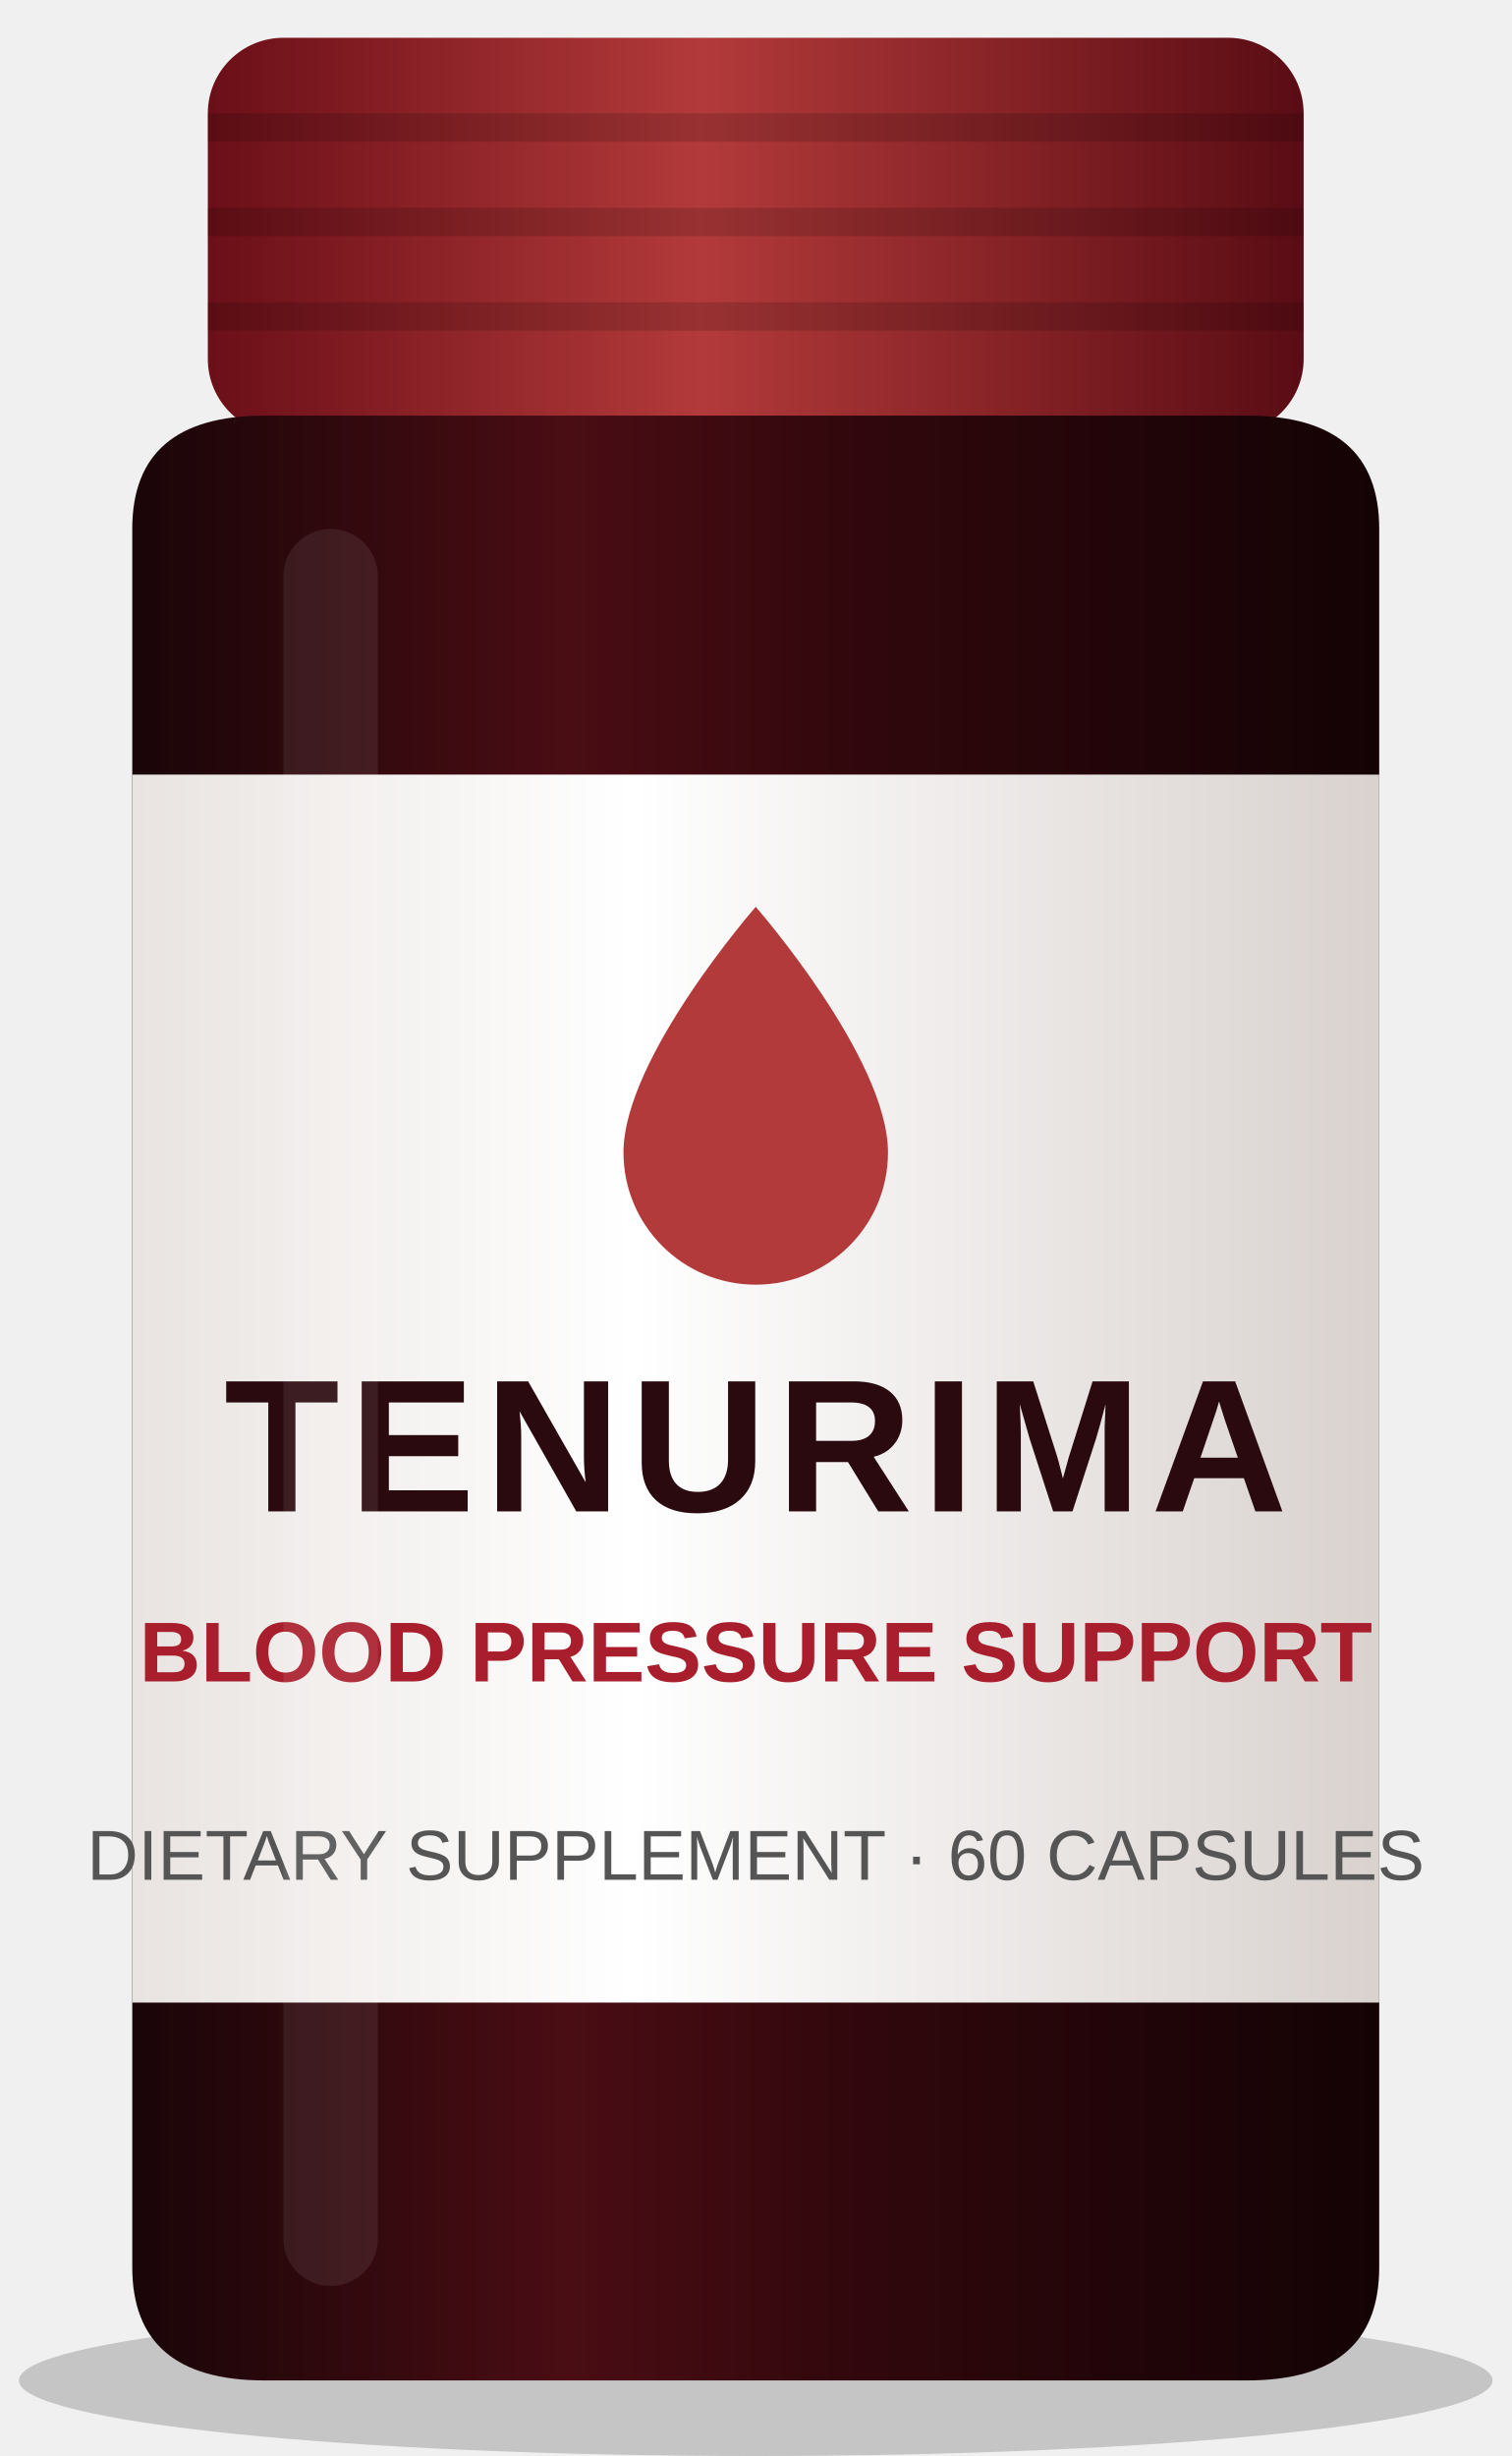
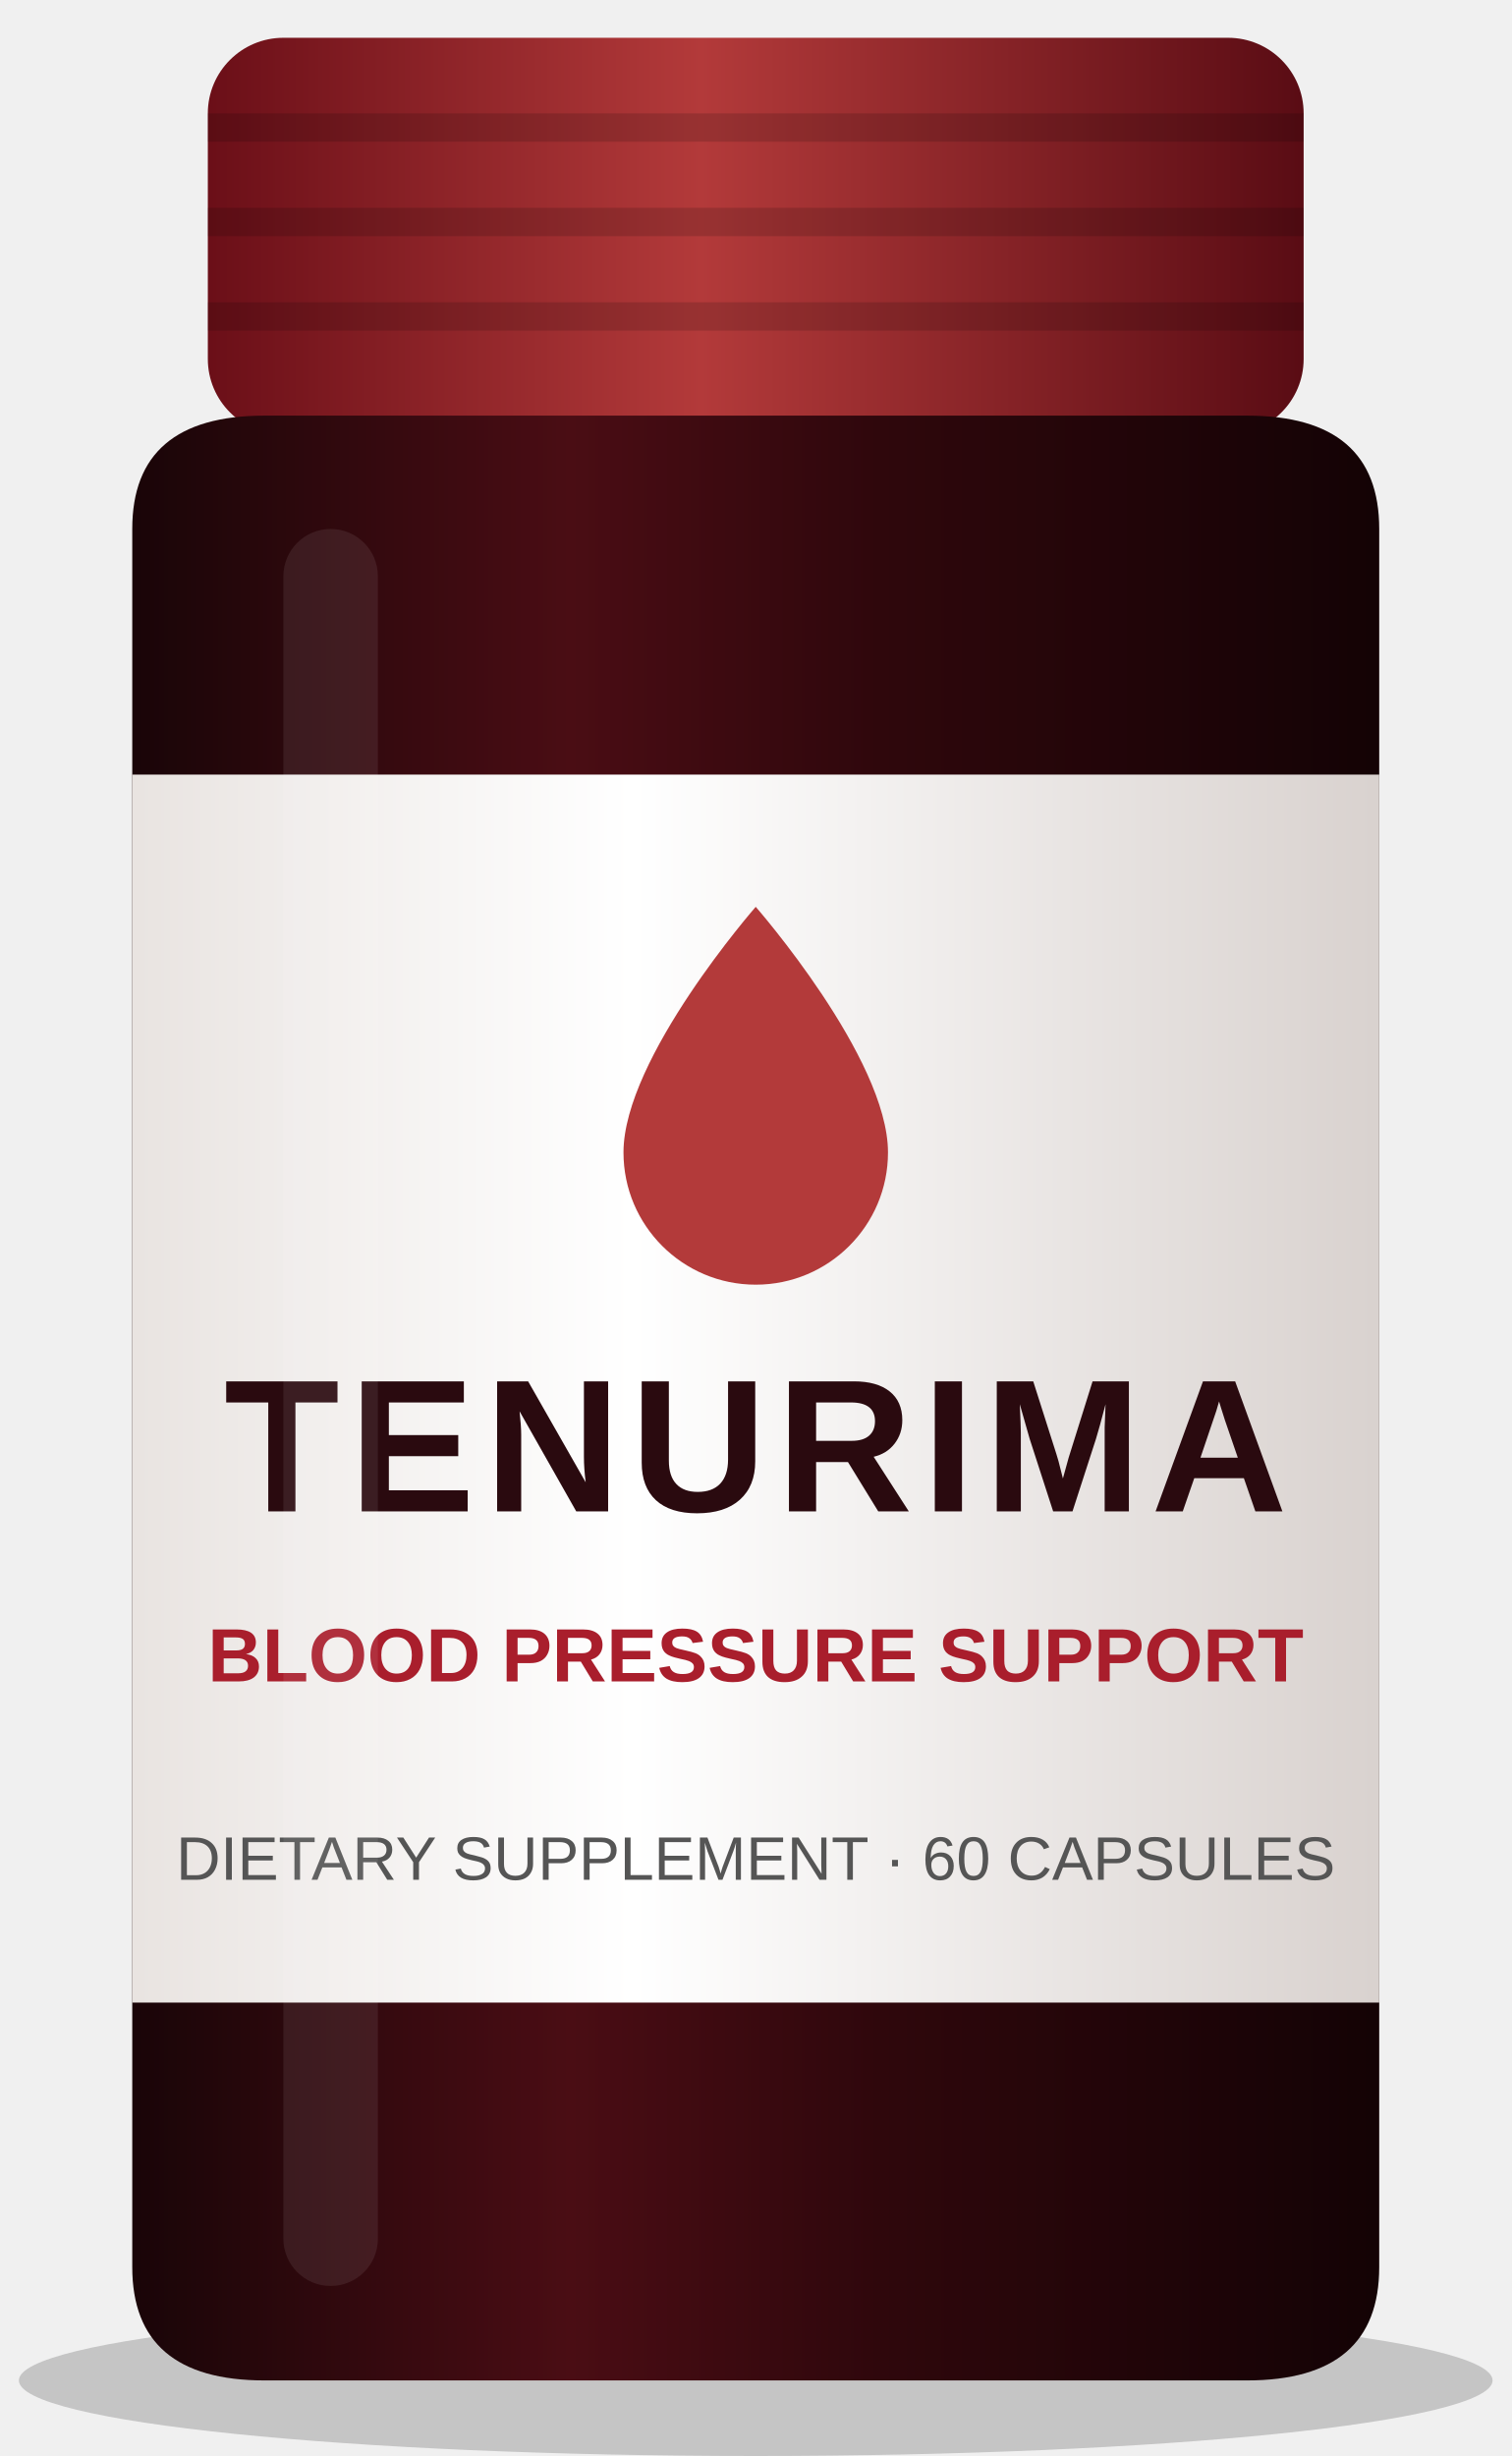
<svg xmlns="http://www.w3.org/2000/svg" viewBox="0 0 160 260" width="160" height="260">
  <defs>
    <linearGradient id="bBody" x1="0" x2="1">
      <stop offset="0" stop-color="#1a0508" />
      <stop offset=".35" stop-color="#4a0d14" />
      <stop offset=".6" stop-color="#2f070c" />
      <stop offset="1" stop-color="#140305" />
    </linearGradient>
    <linearGradient id="bCap" x1="0" x2="1">
      <stop offset="0" stop-color="#6b0f18" />
      <stop offset=".45" stop-color="#b33a3a" />
      <stop offset="1" stop-color="#5a0c14" />
    </linearGradient>
    <linearGradient id="bLabel" x1="0" x2="1">
      <stop offset="0" stop-color="#e9e4e1" />
      <stop offset=".4" stop-color="#ffffff" />
      <stop offset="1" stop-color="#d9d2cf" />
    </linearGradient>
  </defs>
  <g transform="translate(0 4) scale(1)">
    <ellipse cx="80" cy="248" rx="78" ry="8" fill="#000" opacity=".18" />
    <rect x="22" y="0" width="116" height="42" rx="8" fill="url(#bCap)" />
    <rect x="22" y="8" width="116" height="3" fill="#000" opacity=".15" />
    <rect x="22" y="18" width="116" height="3" fill="#000" opacity=".15" />
    <rect x="22" y="28" width="116" height="3" fill="#000" opacity=".15" />
    <path d="M14 52 Q14 40 28 40 H132 Q146 40 146 52 V236 Q146 248 132 248 H28 Q14 248 14 236 Z" fill="url(#bBody)" />
    <rect x="14" y="78" width="132" height="130" fill="url(#bLabel)" />
    <path d="M80 92 C80 92 66 108 66 118 A14 14 0 0 0 94 118 C94 108 80 92 80 92 Z" fill="#b33a3a" />
    <text x="80" y="156" text-anchor="middle" font-family="Poppins, Arial, sans-serif" font-weight="800" font-size="20" fill="#2a0a0f" letter-spacing="1">TENURIMA</text>
-     <text x="80" y="174" text-anchor="middle" font-family="Arial, sans-serif" font-weight="700" font-size="9" fill="#a91e2c">BLOOD PRESSURE SUPPORT</text>
-     <text x="80" y="195" text-anchor="middle" font-family="Arial, sans-serif" font-size="7.5" fill="#555">DIETARY SUPPLEMENT · 60 CAPSULES</text>
+     <text x="80" y="174" text-anchor="middle" font-family="Arial, sans-serif" font-weight="700" font-size="8" fill="#a91e2c">BLOOD PRESSURE SUPPORT</text>
+     <text x="80" y="195" text-anchor="middle" font-family="Arial, sans-serif" font-size="6.5" fill="#555">DIETARY SUPPLEMENT · 60 CAPSULES</text>
    <rect x="30" y="52" width="10" height="186" rx="5" fill="#fff" opacity=".08" />
  </g>
</svg>
